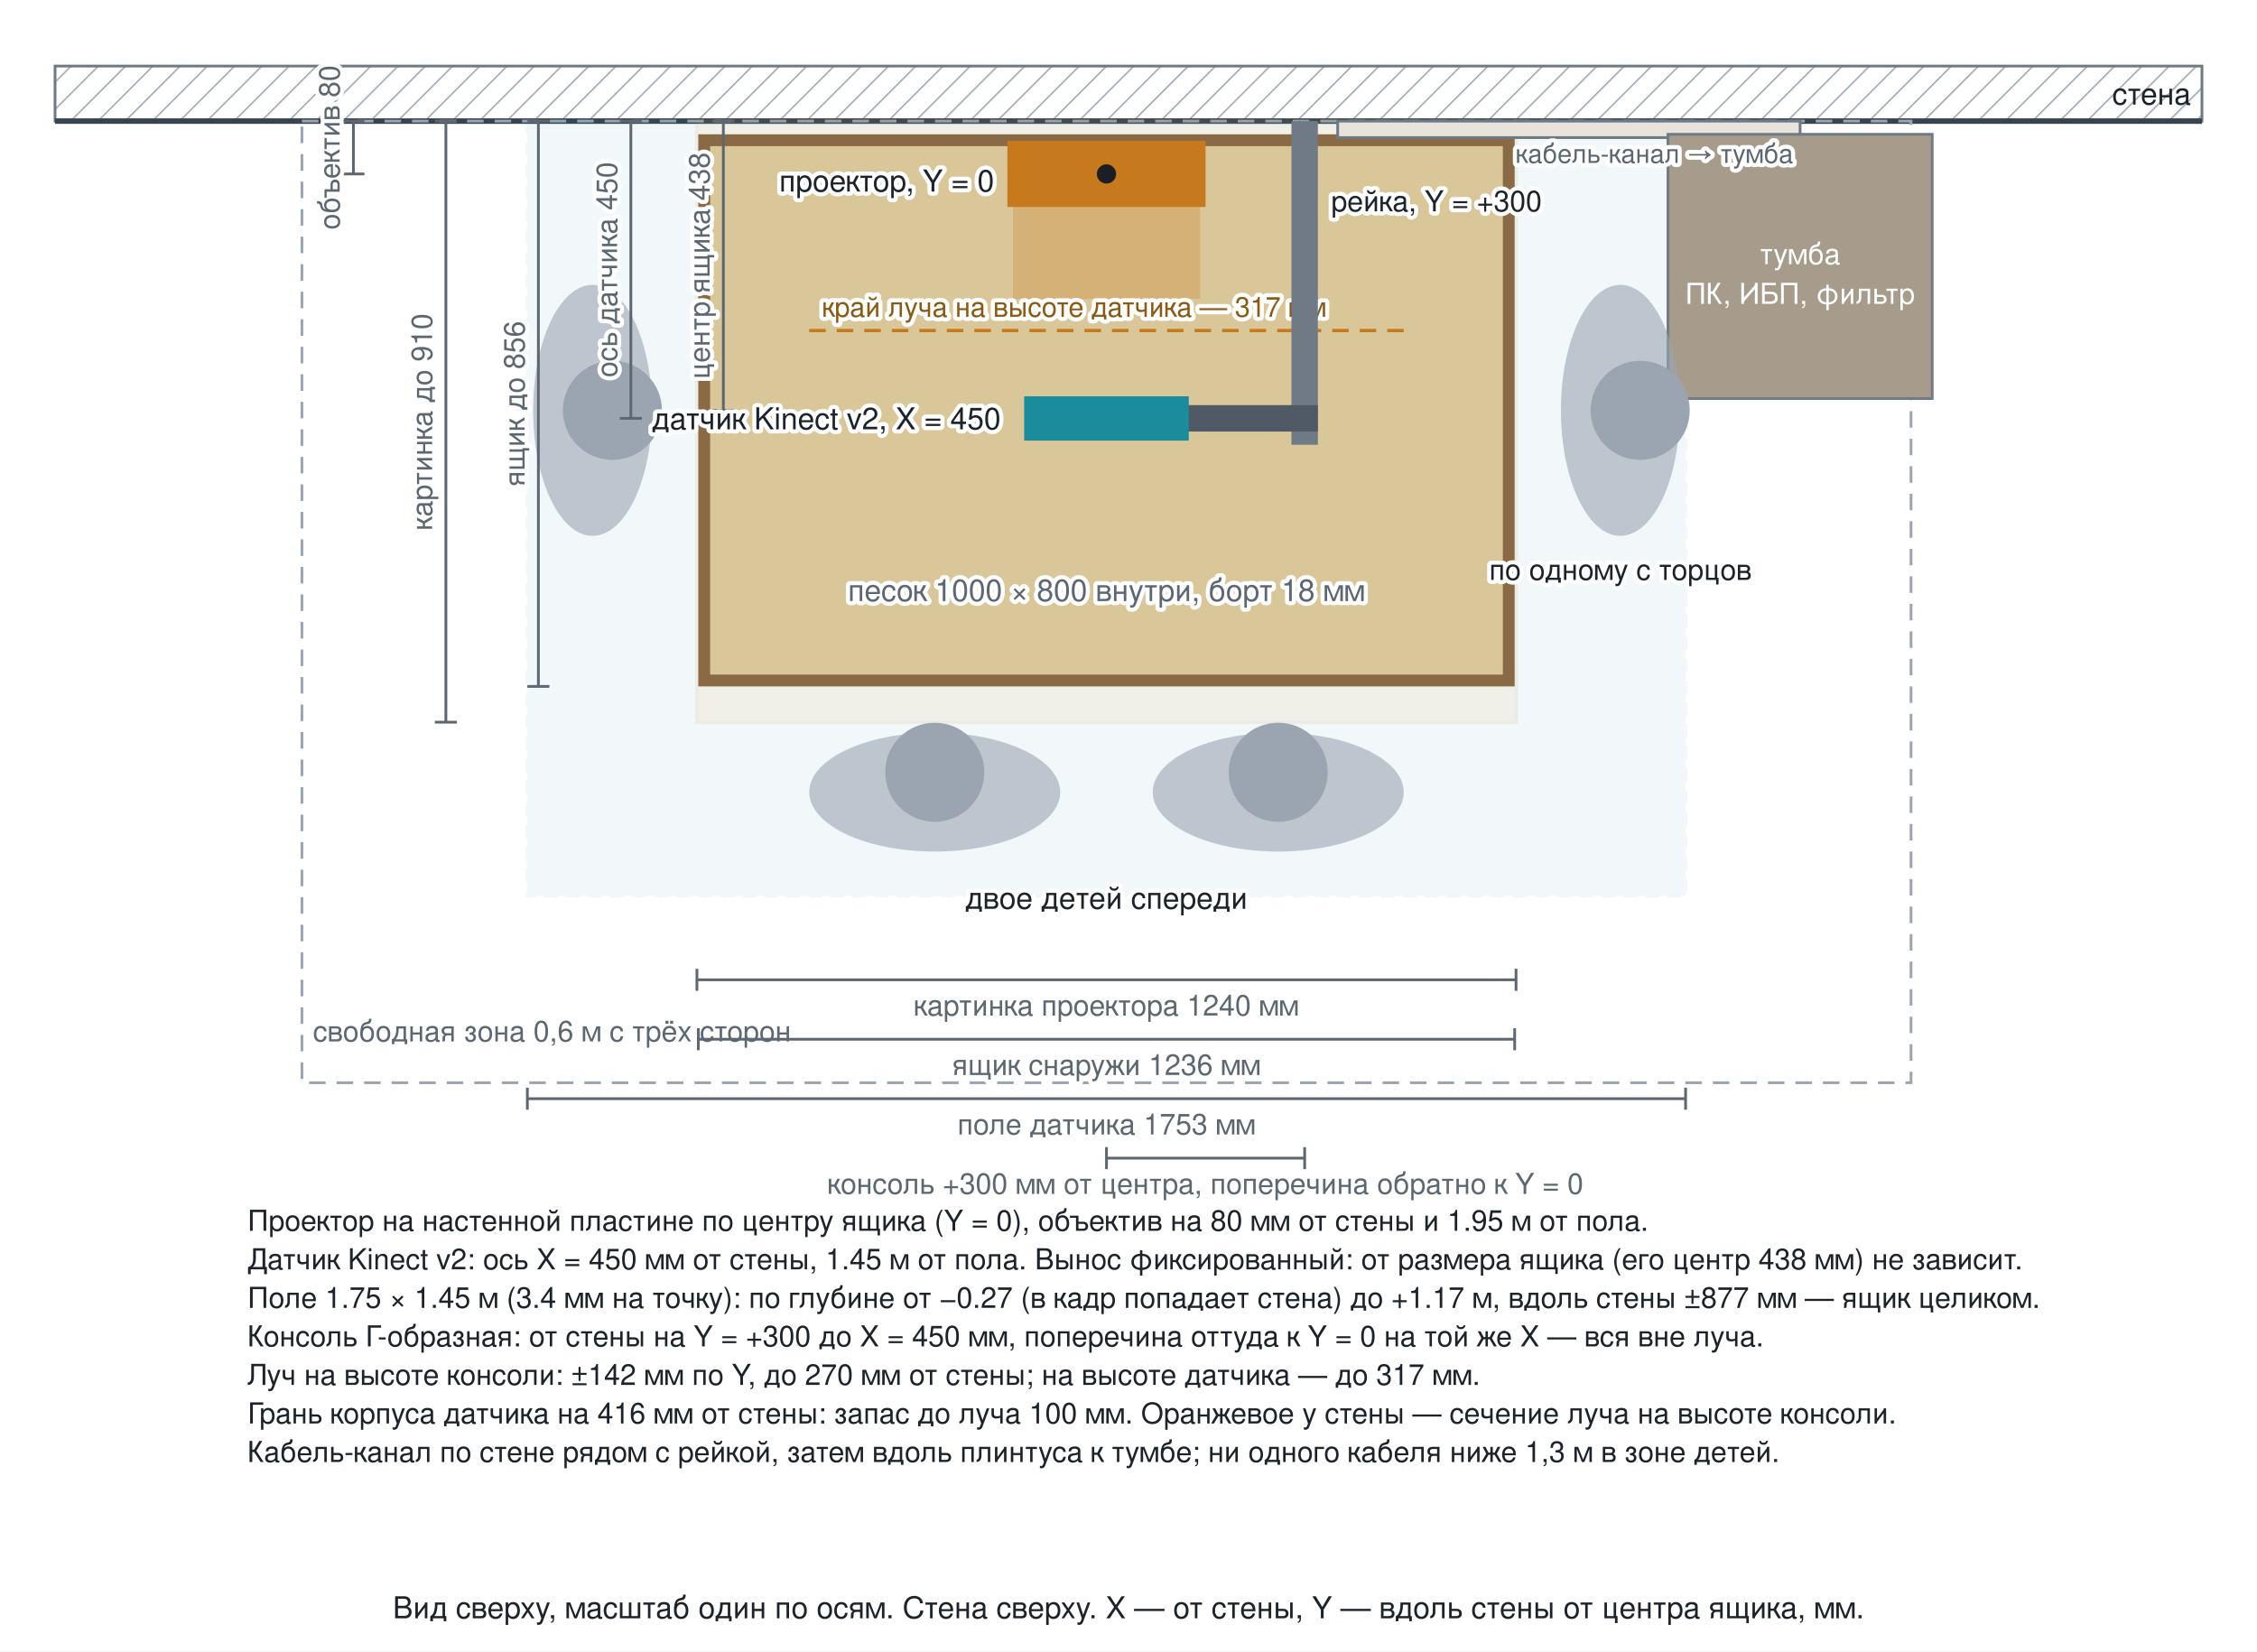
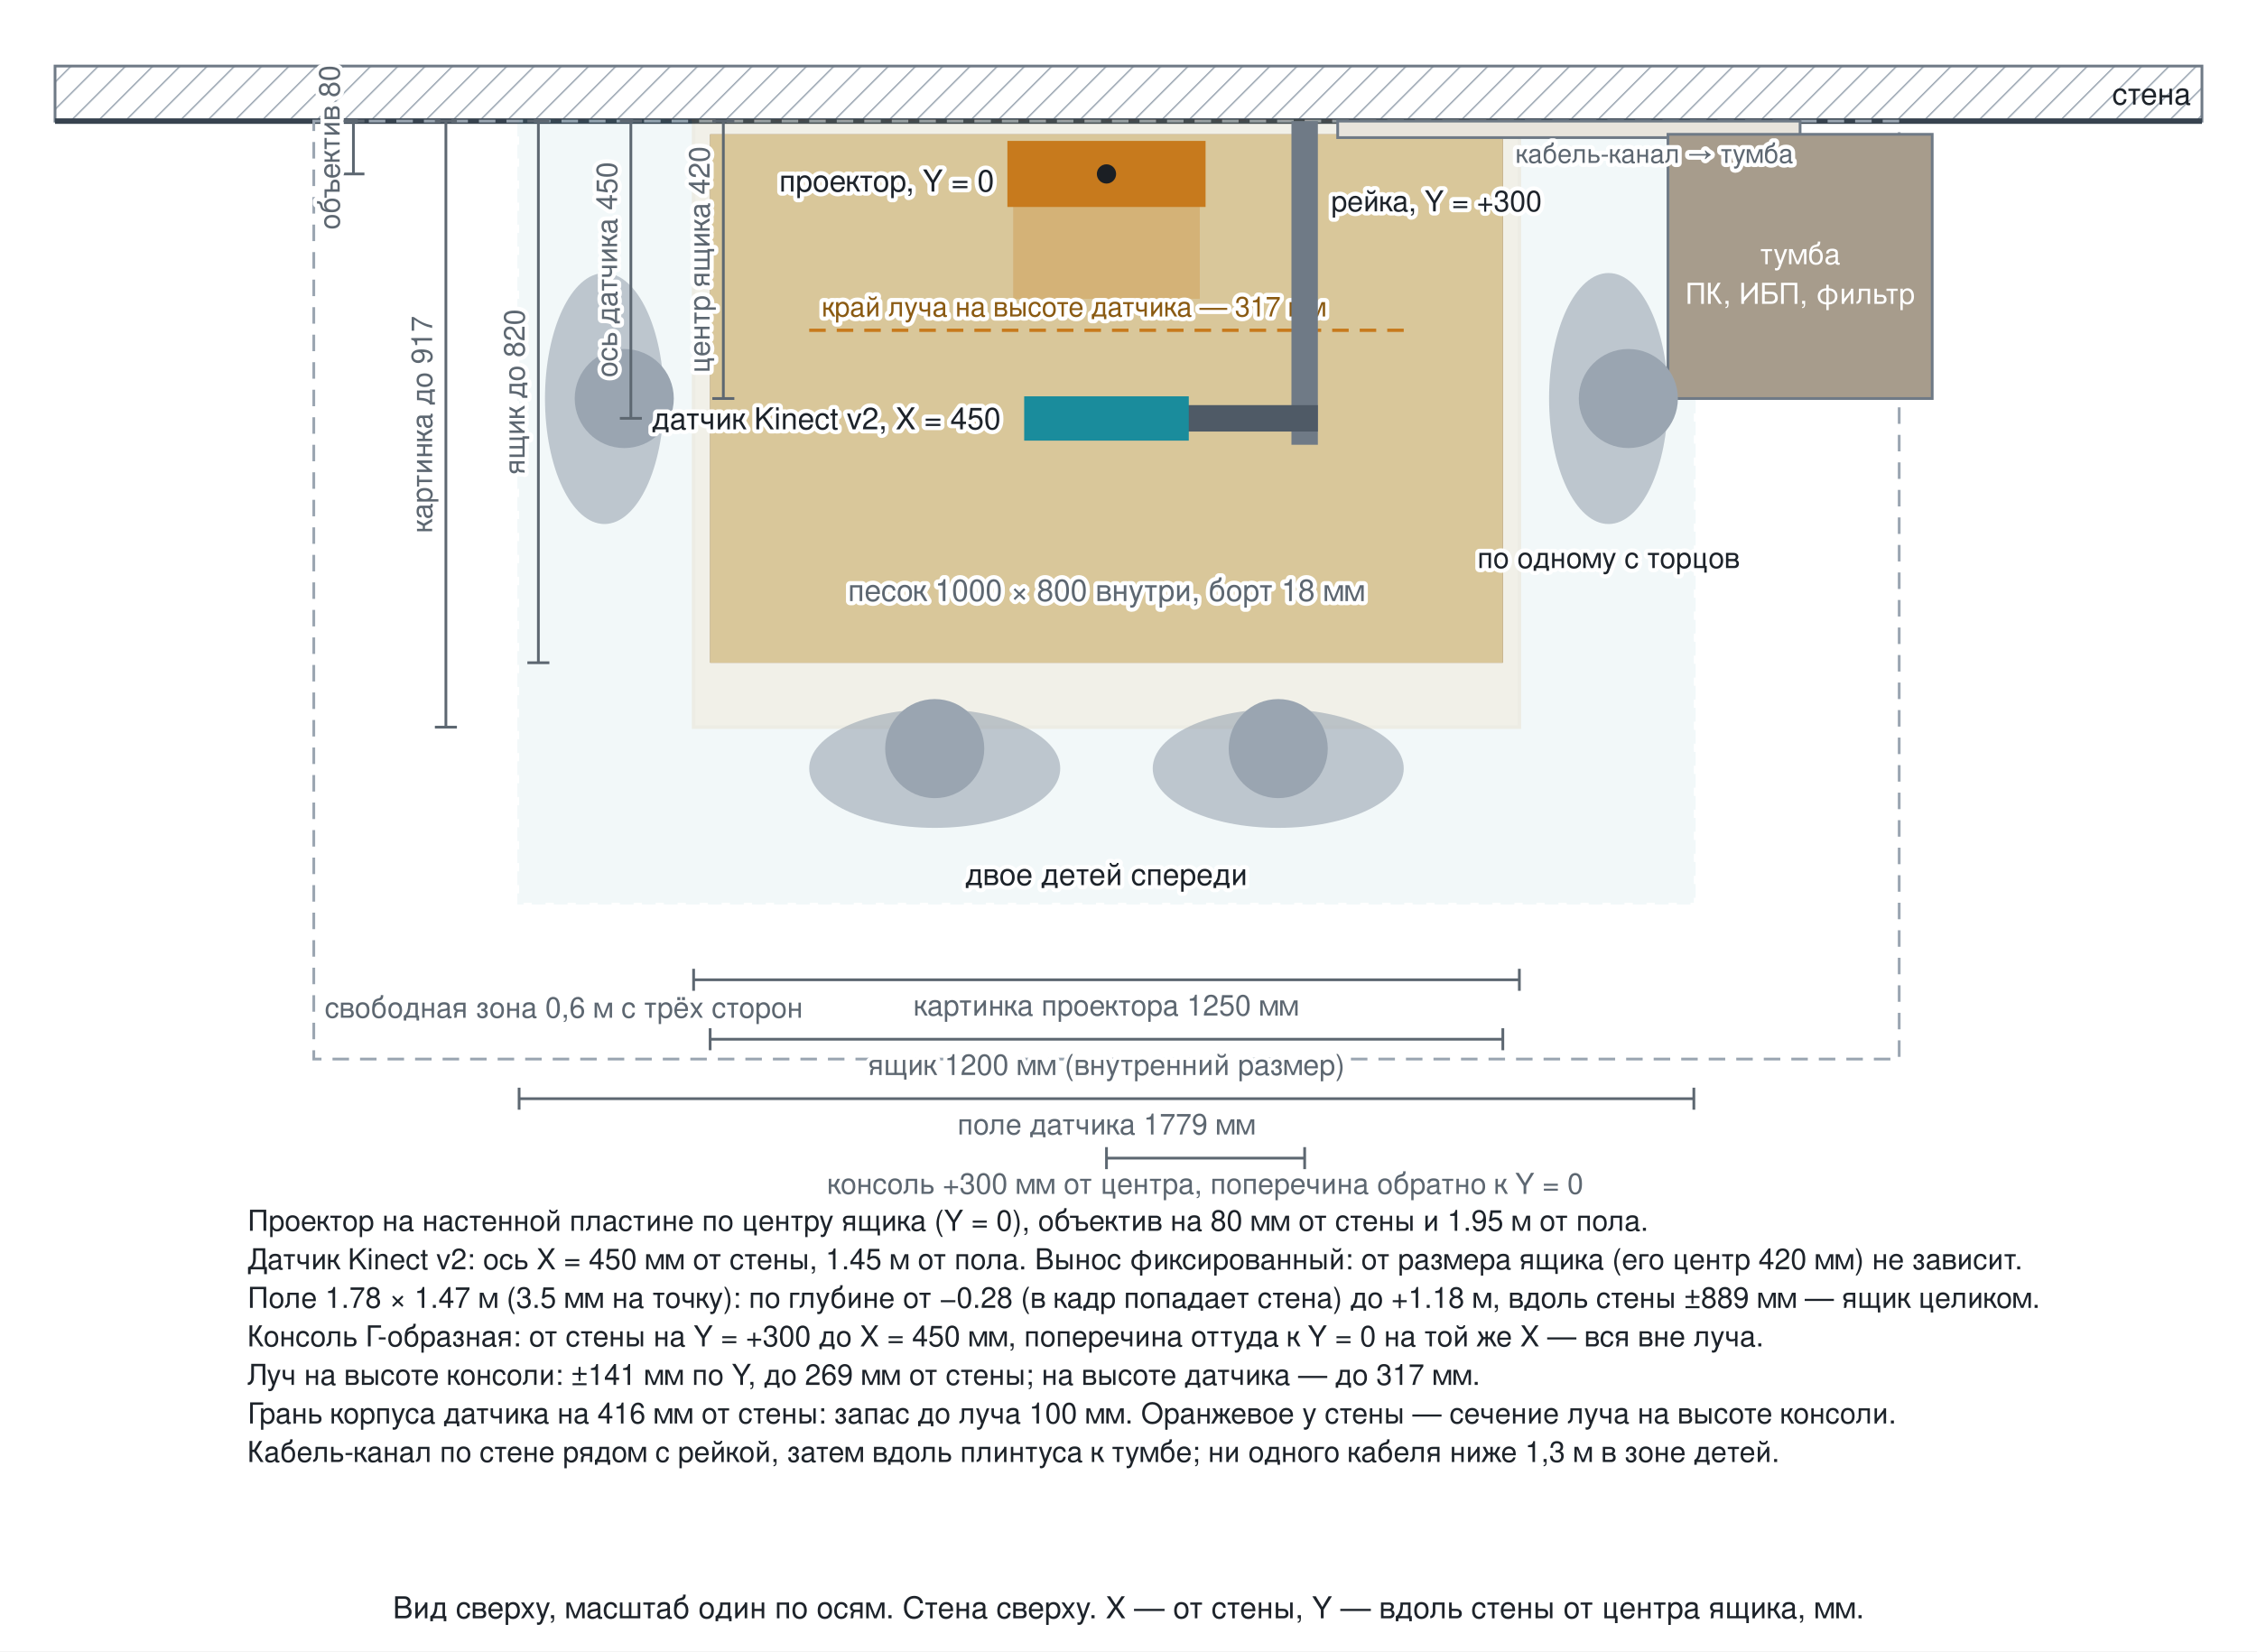
<svg xmlns="http://www.w3.org/2000/svg" viewBox="0 0 820 600" font-family="Helvetica, Arial, sans-serif" font-size="11">
  <defs>
    <pattern id="h" width="7" height="7" patternUnits="userSpaceOnUse" patternTransform="rotate(45)">
      <line x1="0" y1="0" x2="0" y2="7" stroke="#9aa5b1" stroke-width="1" />
    </pattern>
  </defs>
  <rect width="820" height="600" fill="#fff" />
  <rect x="20" y="24" width="780" height="20" fill="url(#h)" stroke="#6f7a86" />
  <line x1="20" y1="44" x2="800" y2="44" stroke="#37434f" stroke-width="2" />
  <text x="796" y="38" text-anchor="end" fill="#1d232a">стена</text>
-   <rect x="109.7" y="44.0" width="584.6" height="349.4" fill="none" stroke="#9aa5b1" stroke-dasharray="6 4" />
-   <text x="113.7" y="378.4" fill="#5d6771" font-size="10.5" stroke="#ffffff" stroke-width="3" stroke-linejoin="round" paint-order="stroke">свободная зона 0,6 м с трёх сторон</text>
-   <rect x="253.2" y="44.0" width="297.6" height="218.4" fill="#f0a64a" opacity="0.10" stroke="#c77a1d" stroke-width="1.3" />
-   <rect x="191.6" y="44.0" width="420.8" height="281.5" fill="#1a8c9c" opacity="0.06" stroke="#1a8c9c" stroke-width="1.3" stroke-dasharray="5 3" />
-   <rect x="253.7" y="48.8" width="296.6" height="200.6" fill="#8a6a45" />
-   <rect x="258.0" y="53.1" width="288.0" height="192.0" fill="#d9c79a" />
+   <rect x="114.0" y="44.0" width="576.0" height="340.8" fill="none" stroke="#9aa5b1" stroke-dasharray="6 4" />
+   <text x="118.0" y="369.8" fill="#5d6771" font-size="10.5" stroke="#ffffff" stroke-width="3" stroke-linejoin="round" paint-order="stroke">свободная зона 0,6 м с трёх сторон</text>
+   <rect x="252.0" y="44.0" width="300.0" height="220.2" fill="#f0a64a" opacity="0.10" stroke="#c77a1d" stroke-width="1.3" />
+   <rect x="188.6" y="44.0" width="426.8" height="284.0" fill="#1a8c9c" opacity="0.06" stroke="#1a8c9c" stroke-width="1.3" stroke-dasharray="5 3" />
+   <rect x="258.0" y="48.8" width="288.0" height="192.0" fill="#8a6a45" />
+   <rect x="258.0" y="48.8" width="288.0" height="192.0" fill="#d9c79a" />
  <text x="402.0" y="218.4" text-anchor="middle" fill="#5d6771" stroke="#ffffff" stroke-width="3" stroke-linejoin="round" paint-order="stroke">песок 1000 × 800 внутри, борт 18 мм</text>
-   <rect x="368.0" y="57.4" width="68.0" height="51.2" fill="#c77a1d" opacity="0.28" />
-   <line x1="294.0" y1="120.1" x2="510.0" y2="120.1" stroke="#c77a1d" stroke-width="1.2" stroke-dasharray="6 4" />
-   <text x="298.8" y="115.1" text-anchor="start" fill="#8a5a12" font-size="10" stroke="#ffffff" stroke-width="3" stroke-linejoin="round" paint-order="stroke">край луча на высоте датчика — 317 мм</text>
+   <rect x="368.1" y="57.4" width="67.8" height="51.2" fill="#c77a1d" opacity="0.28" />
+   <line x1="294.0" y1="120.0" x2="510.0" y2="120.0" stroke="#c77a1d" stroke-width="1.2" stroke-dasharray="6 4" />
+   <text x="298.8" y="115.0" text-anchor="start" fill="#8a5a12" font-size="10" stroke="#ffffff" stroke-width="3" stroke-linejoin="round" paint-order="stroke">край луча на высоте датчика — 317 мм</text>
  <rect x="469.2" y="44.0" width="9.6" height="117.6" fill="#6f7a86" />
  <rect x="387.6" y="147.2" width="91.2" height="9.6" fill="#4f5a66" />
  <rect x="372.1" y="144.0" width="59.8" height="16.1" fill="#1a8c9c" />
  <rect x="366.0" y="51.2" width="72.0" height="24.0" fill="#c77a1d" />
  <circle cx="402.0" cy="63.2" r="3.5" fill="#1b1f24" />
  <rect x="486.0" y="44.0" width="168.0" height="6.0" fill="#e8e4dc" stroke="#6f7a86" />
  <rect x="606.0" y="48.8" width="96.0" height="96.0" fill="#a79c8c" stroke="#6f7a86" />
  <text x="654.0" y="96.0" text-anchor="middle" fill="#fff" font-size="10.5">тумба</text>
  <text x="654.0" y="110.4" text-anchor="middle" fill="#fff" font-size="10.5">ПК, ИБП, фильтр</text>
-   <g transform="translate(339.6 287.8) rotate(0)">
+   <g transform="translate(339.6 279.2) rotate(0)">
    <ellipse rx="45.6" ry="21.6" fill="#9aa5b1" opacity="0.6" />
    <circle cy="-7.2" r="18.0" fill="#9aa5b1" />
  </g>
-   <g transform="translate(464.4 287.8) rotate(0)">
+   <g transform="translate(464.4 279.2) rotate(0)">
    <ellipse rx="45.6" ry="21.6" fill="#9aa5b1" opacity="0.6" />
    <circle cy="-7.2" r="18.0" fill="#9aa5b1" />
  </g>
-   <g transform="translate(215.3 149.1) rotate(90)">
+   <g transform="translate(219.6 144.8) rotate(90)">
    <ellipse rx="45.6" ry="21.6" fill="#9aa5b1" opacity="0.6" />
    <circle cy="-7.2" r="18.0" fill="#9aa5b1" />
  </g>
-   <g transform="translate(588.7 149.1) rotate(90)">
+   <g transform="translate(584.4 144.8) rotate(90)">
    <ellipse rx="45.6" ry="21.6" fill="#9aa5b1" opacity="0.6" />
    <circle cy="-7.2" r="18.0" fill="#9aa5b1" />
  </g>
-   <line x1="253.2" y1="356.0" x2="550.8" y2="356.0" stroke="#5d6771" />
-   <line x1="253.2" y1="352.0" x2="253.2" y2="360.0" stroke="#5d6771" />
-   <line x1="550.8" y1="352.0" x2="550.8" y2="360.0" stroke="#5d6771" />
-   <text x="402.0" y="369.0" text-anchor="middle" fill="#5d6771" font-size="10.5" stroke="#ffffff" stroke-width="3" stroke-linejoin="round" paint-order="stroke">картинка проектора 1240 мм</text>
-   <line x1="253.7" y1="377.6" x2="550.3" y2="377.6" stroke="#5d6771" />
-   <line x1="253.7" y1="373.6" x2="253.7" y2="381.6" stroke="#5d6771" />
-   <line x1="550.3" y1="373.6" x2="550.3" y2="381.6" stroke="#5d6771" />
-   <text x="402.0" y="390.6" text-anchor="middle" fill="#5d6771" font-size="10.5" stroke="#ffffff" stroke-width="3" stroke-linejoin="round" paint-order="stroke">ящик снаружи 1236 мм</text>
-   <line x1="191.6" y1="399.2" x2="612.4" y2="399.2" stroke="#5d6771" />
-   <line x1="191.6" y1="395.2" x2="191.6" y2="403.2" stroke="#5d6771" />
-   <line x1="612.4" y1="395.2" x2="612.4" y2="403.2" stroke="#5d6771" />
-   <text x="402.0" y="412.2" text-anchor="middle" fill="#5d6771" font-size="10.5" stroke="#ffffff" stroke-width="3" stroke-linejoin="round" paint-order="stroke">поле датчика 1753 мм</text>
+   <line x1="252.0" y1="356.0" x2="552.0" y2="356.0" stroke="#5d6771" />
+   <line x1="252.0" y1="352.0" x2="252.0" y2="360.0" stroke="#5d6771" />
+   <line x1="552.0" y1="352.0" x2="552.0" y2="360.0" stroke="#5d6771" />
+   <text x="402.0" y="369.0" text-anchor="middle" fill="#5d6771" font-size="10.5" stroke="#ffffff" stroke-width="3" stroke-linejoin="round" paint-order="stroke">картинка проектора 1250 мм</text>
+   <line x1="258.0" y1="377.6" x2="546.0" y2="377.6" stroke="#5d6771" />
+   <line x1="258.0" y1="373.6" x2="258.0" y2="381.6" stroke="#5d6771" />
+   <line x1="546.0" y1="373.6" x2="546.0" y2="381.6" stroke="#5d6771" />
+   <text x="402.0" y="390.6" text-anchor="middle" fill="#5d6771" font-size="10.5" stroke="#ffffff" stroke-width="3" stroke-linejoin="round" paint-order="stroke">ящик 1200 мм (внутренний размер)</text>
+   <line x1="188.6" y1="399.2" x2="615.4" y2="399.2" stroke="#5d6771" />
+   <line x1="188.6" y1="395.2" x2="188.6" y2="403.2" stroke="#5d6771" />
+   <line x1="615.4" y1="395.2" x2="615.4" y2="403.2" stroke="#5d6771" />
+   <text x="402.0" y="412.2" text-anchor="middle" fill="#5d6771" font-size="10.5" stroke="#ffffff" stroke-width="3" stroke-linejoin="round" paint-order="stroke">поле датчика 1779 мм</text>
  <line x1="402.0" y1="420.8" x2="474.0" y2="420.8" stroke="#5d6771" />
  <line x1="402.0" y1="416.8" x2="402.0" y2="424.8" stroke="#5d6771" />
  <line x1="474.0" y1="416.8" x2="474.0" y2="424.8" stroke="#5d6771" />
  <text x="438.0" y="433.8" text-anchor="middle" fill="#5d6771" font-size="10.5" stroke="#ffffff" stroke-width="3" stroke-linejoin="round" paint-order="stroke">консоль +300 мм от центра, поперечина обратно к Y = 0</text>
-   <line x1="262.8" y1="44.0" x2="262.8" y2="149.1" stroke="#5d6771" />
+   <line x1="262.8" y1="44.0" x2="262.8" y2="144.8" stroke="#5d6771" />
  <line x1="258.8" y1="44.0" x2="266.8" y2="44.0" stroke="#5d6771" />
-   <line x1="258.8" y1="149.1" x2="266.8" y2="149.1" stroke="#5d6771" />
-   <text transform="translate(257.8 96.6) rotate(-90)" text-anchor="middle" fill="#5d6771" font-size="10.5" stroke="#ffffff" stroke-width="3" stroke-linejoin="round" paint-order="stroke">центр ящика 438</text>
+   <line x1="258.8" y1="144.8" x2="266.8" y2="144.8" stroke="#5d6771" />
+   <text transform="translate(257.8 94.4) rotate(-90)" text-anchor="middle" fill="#5d6771" font-size="10.5" stroke="#ffffff" stroke-width="3" stroke-linejoin="round" paint-order="stroke">центр ящика 420</text>
  <line x1="229.2" y1="44.0" x2="229.2" y2="152.0" stroke="#5d6771" />
  <line x1="225.2" y1="44.0" x2="233.2" y2="44.0" stroke="#5d6771" />
  <line x1="225.2" y1="152.0" x2="233.2" y2="152.0" stroke="#5d6771" />
  <text transform="translate(224.2 98.0) rotate(-90)" text-anchor="middle" fill="#5d6771" font-size="10.5" stroke="#ffffff" stroke-width="3" stroke-linejoin="round" paint-order="stroke">ось датчика 450</text>
-   <line x1="195.6" y1="44.0" x2="195.6" y2="249.4" stroke="#5d6771" />
+   <line x1="195.6" y1="44.0" x2="195.6" y2="240.8" stroke="#5d6771" />
  <line x1="191.6" y1="44.0" x2="199.6" y2="44.0" stroke="#5d6771" />
-   <line x1="191.6" y1="249.4" x2="199.6" y2="249.4" stroke="#5d6771" />
-   <text transform="translate(190.6 146.7) rotate(-90)" text-anchor="middle" fill="#5d6771" font-size="10.5" stroke="#ffffff" stroke-width="3" stroke-linejoin="round" paint-order="stroke">ящик до 856</text>
-   <line x1="162.0" y1="44.0" x2="162.0" y2="262.4" stroke="#5d6771" />
+   <line x1="191.6" y1="240.8" x2="199.6" y2="240.8" stroke="#5d6771" />
+   <text transform="translate(190.6 142.4) rotate(-90)" text-anchor="middle" fill="#5d6771" font-size="10.5" stroke="#ffffff" stroke-width="3" stroke-linejoin="round" paint-order="stroke">ящик до 820</text>
+   <line x1="162.0" y1="44.0" x2="162.0" y2="264.2" stroke="#5d6771" />
  <line x1="158.0" y1="44.0" x2="166.0" y2="44.0" stroke="#5d6771" />
-   <line x1="158.0" y1="262.4" x2="166.0" y2="262.4" stroke="#5d6771" />
-   <text transform="translate(157.0 153.2) rotate(-90)" text-anchor="middle" fill="#5d6771" font-size="10.5" stroke="#ffffff" stroke-width="3" stroke-linejoin="round" paint-order="stroke">картинка до 910</text>
+   <line x1="158.0" y1="264.2" x2="166.0" y2="264.2" stroke="#5d6771" />
+   <text transform="translate(157.0 154.1) rotate(-90)" text-anchor="middle" fill="#5d6771" font-size="10.5" stroke="#ffffff" stroke-width="3" stroke-linejoin="round" paint-order="stroke">картинка до 917</text>
  <line x1="128.4" y1="44.0" x2="128.4" y2="63.2" stroke="#5d6771" />
  <line x1="124.4" y1="44.0" x2="132.4" y2="44.0" stroke="#5d6771" />
  <line x1="124.4" y1="63.2" x2="132.4" y2="63.2" stroke="#5d6771" />
  <text transform="translate(123.4 53.6) rotate(-90)" text-anchor="middle" fill="#5d6771" font-size="10.5" stroke="#ffffff" stroke-width="3" stroke-linejoin="round" paint-order="stroke">объектив 80</text>
  <text x="361.2" y="69.6" text-anchor="end" fill="#1d232a" font-size="11" stroke="#ffffff" stroke-width="3" stroke-linejoin="round" paint-order="stroke">проектор, Y = 0</text>
  <text x="483.6" y="76.8" text-anchor="start" fill="#1d232a" font-size="10.5" stroke="#ffffff" stroke-width="3" stroke-linejoin="round" paint-order="stroke">рейка, Y = +300</text>
  <text x="363.6" y="156.0" text-anchor="end" fill="#1d232a" font-size="11" stroke="#ffffff" stroke-width="3" stroke-linejoin="round" paint-order="stroke">датчик Kinect v2, X = 450</text>
  <text x="550.8" y="59.2" text-anchor="start" fill="#5d6771" font-size="9.5" stroke="#ffffff" stroke-width="3" stroke-linejoin="round" paint-order="stroke">кабель-канал → тумба</text>
-   <text x="402.0" y="330.2" text-anchor="middle" fill="#1d232a" font-size="11" stroke="#ffffff" stroke-width="3" stroke-linejoin="round" paint-order="stroke">двое детей спереди</text>
-   <text x="588.7" y="210.7" text-anchor="middle" fill="#1d232a" font-size="10.5" stroke="#ffffff" stroke-width="3" stroke-linejoin="round" paint-order="stroke">по одному с торцов</text>
+   <text x="402.0" y="321.6" text-anchor="middle" fill="#1d232a" font-size="11" stroke="#ffffff" stroke-width="3" stroke-linejoin="round" paint-order="stroke">двое детей спереди</text>
+   <text x="584.4" y="206.4" text-anchor="middle" fill="#1d232a" font-size="10.5" stroke="#ffffff" stroke-width="3" stroke-linejoin="round" paint-order="stroke">по одному с торцов</text>
  <text x="90.0" y="447.2" text-anchor="start" fill="#1d232a" font-size="10.5" stroke="#ffffff" stroke-width="3" stroke-linejoin="round" paint-order="stroke">Проектор на настенной пластине по центру ящика (Y = 0), объектив на 80 мм от стены и 1.95 м от пола.</text>
-   <text x="90.0" y="461.2" text-anchor="start" fill="#1d232a" font-size="10.5" stroke="#ffffff" stroke-width="3" stroke-linejoin="round" paint-order="stroke">Датчик Kinect v2: ось X = 450 мм от стены, 1.45 м от пола. Вынос фиксированный: от размера ящика (его центр 438 мм) не зависит.</text>
-   <text x="90.0" y="475.2" text-anchor="start" fill="#1d232a" font-size="10.5" stroke="#ffffff" stroke-width="3" stroke-linejoin="round" paint-order="stroke">Поле 1.75 × 1.45 м (3.4 мм на точку): по глубине от −0.27 (в кадр попадает стена) до +1.17 м, вдоль стены ±877 мм — ящик целиком.</text>
+   <text x="90.0" y="461.2" text-anchor="start" fill="#1d232a" font-size="10.5" stroke="#ffffff" stroke-width="3" stroke-linejoin="round" paint-order="stroke">Датчик Kinect v2: ось X = 450 мм от стены, 1.45 м от пола. Вынос фиксированный: от размера ящика (его центр 420 мм) не зависит.</text>
+   <text x="90.0" y="475.2" text-anchor="start" fill="#1d232a" font-size="10.5" stroke="#ffffff" stroke-width="3" stroke-linejoin="round" paint-order="stroke">Поле 1.78 × 1.47 м (3.5 мм на точку): по глубине от −0.28 (в кадр попадает стена) до +1.18 м, вдоль стены ±889 мм — ящик целиком.</text>
  <text x="90.0" y="489.2" text-anchor="start" fill="#1d232a" font-size="10.5" stroke="#ffffff" stroke-width="3" stroke-linejoin="round" paint-order="stroke">Консоль Г-образная: от стены на Y = +300 до X = 450 мм, поперечина оттуда к Y = 0 на той же X — вся вне луча.</text>
-   <text x="90.0" y="503.2" text-anchor="start" fill="#1d232a" font-size="10.5" stroke="#ffffff" stroke-width="3" stroke-linejoin="round" paint-order="stroke">Луч на высоте консоли: ±142 мм по Y, до 270 мм от стены; на высоте датчика — до 317 мм.</text>
+   <text x="90.0" y="503.2" text-anchor="start" fill="#1d232a" font-size="10.5" stroke="#ffffff" stroke-width="3" stroke-linejoin="round" paint-order="stroke">Луч на высоте консоли: ±141 мм по Y, до 269 мм от стены; на высоте датчика — до 317 мм.</text>
  <text x="90.0" y="517.2" text-anchor="start" fill="#1d232a" font-size="10.5" stroke="#ffffff" stroke-width="3" stroke-linejoin="round" paint-order="stroke">Грань корпуса датчика на 416 мм от стены: запас до луча 100 мм. Оранжевое у стены — сечение луча на высоте консоли.</text>
  <text x="90.0" y="531.2" text-anchor="start" fill="#1d232a" font-size="10.5" stroke="#ffffff" stroke-width="3" stroke-linejoin="round" paint-order="stroke">Кабель-канал по стене рядом с рейкой, затем вдоль плинтуса к тумбе; ни одного кабеля ниже 1,3 м в зоне детей.</text>
  <text x="410.0" y="588.0" text-anchor="middle" fill="#1d232a" font-size="11" stroke="#ffffff" stroke-width="3" stroke-linejoin="round" paint-order="stroke">Вид сверху, масштаб один по осям. Стена сверху. X — от стены, Y — вдоль стены от центра ящика, мм.</text>
</svg>
